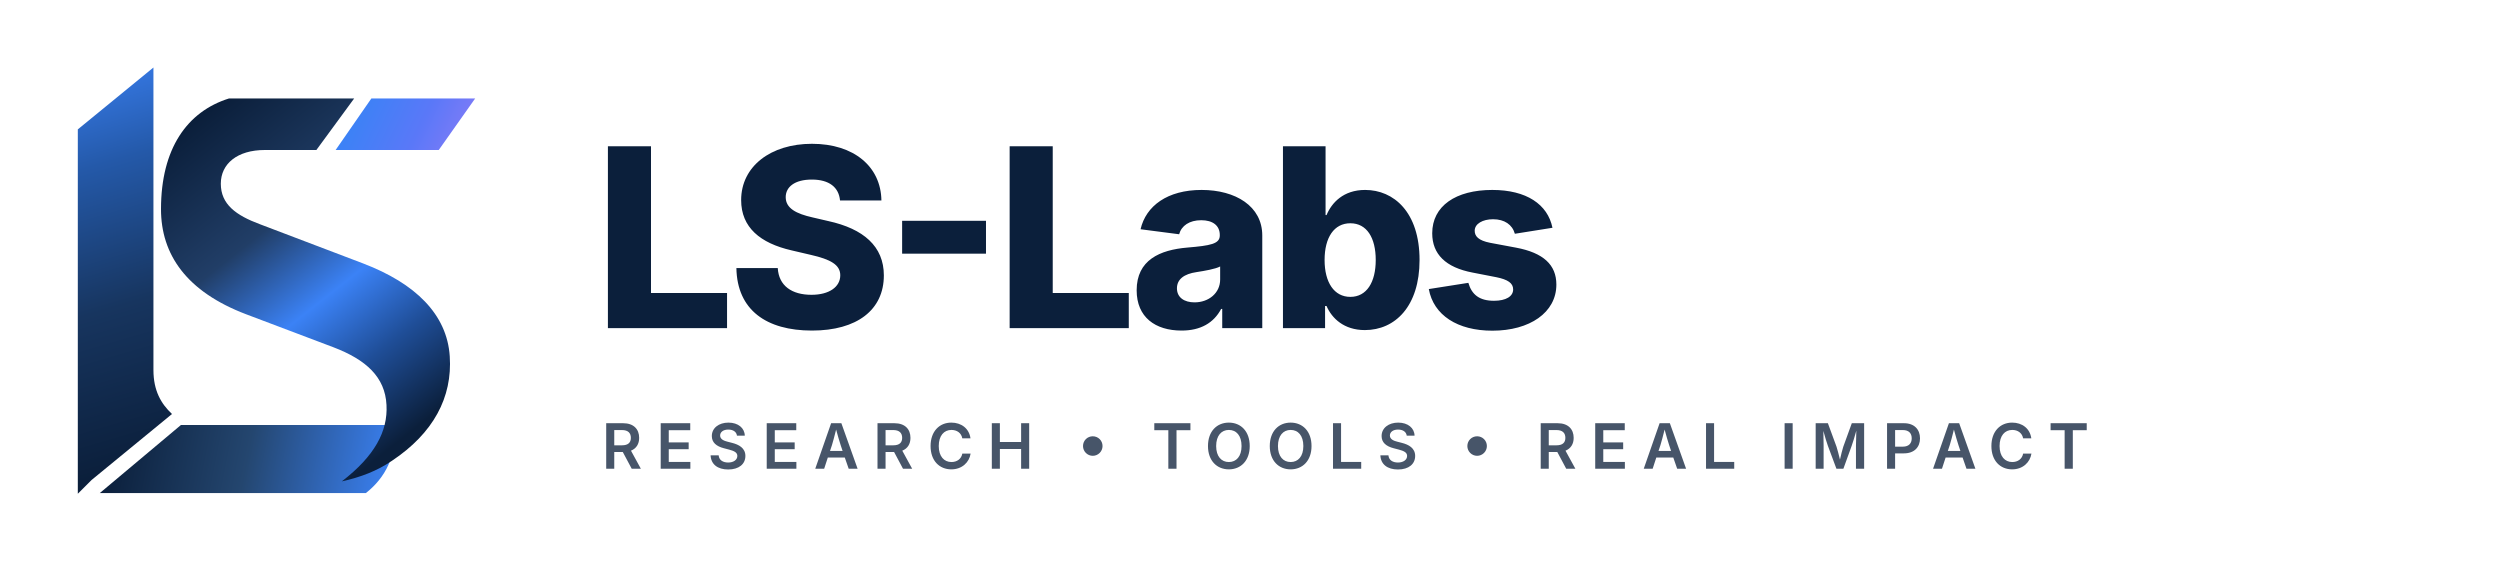
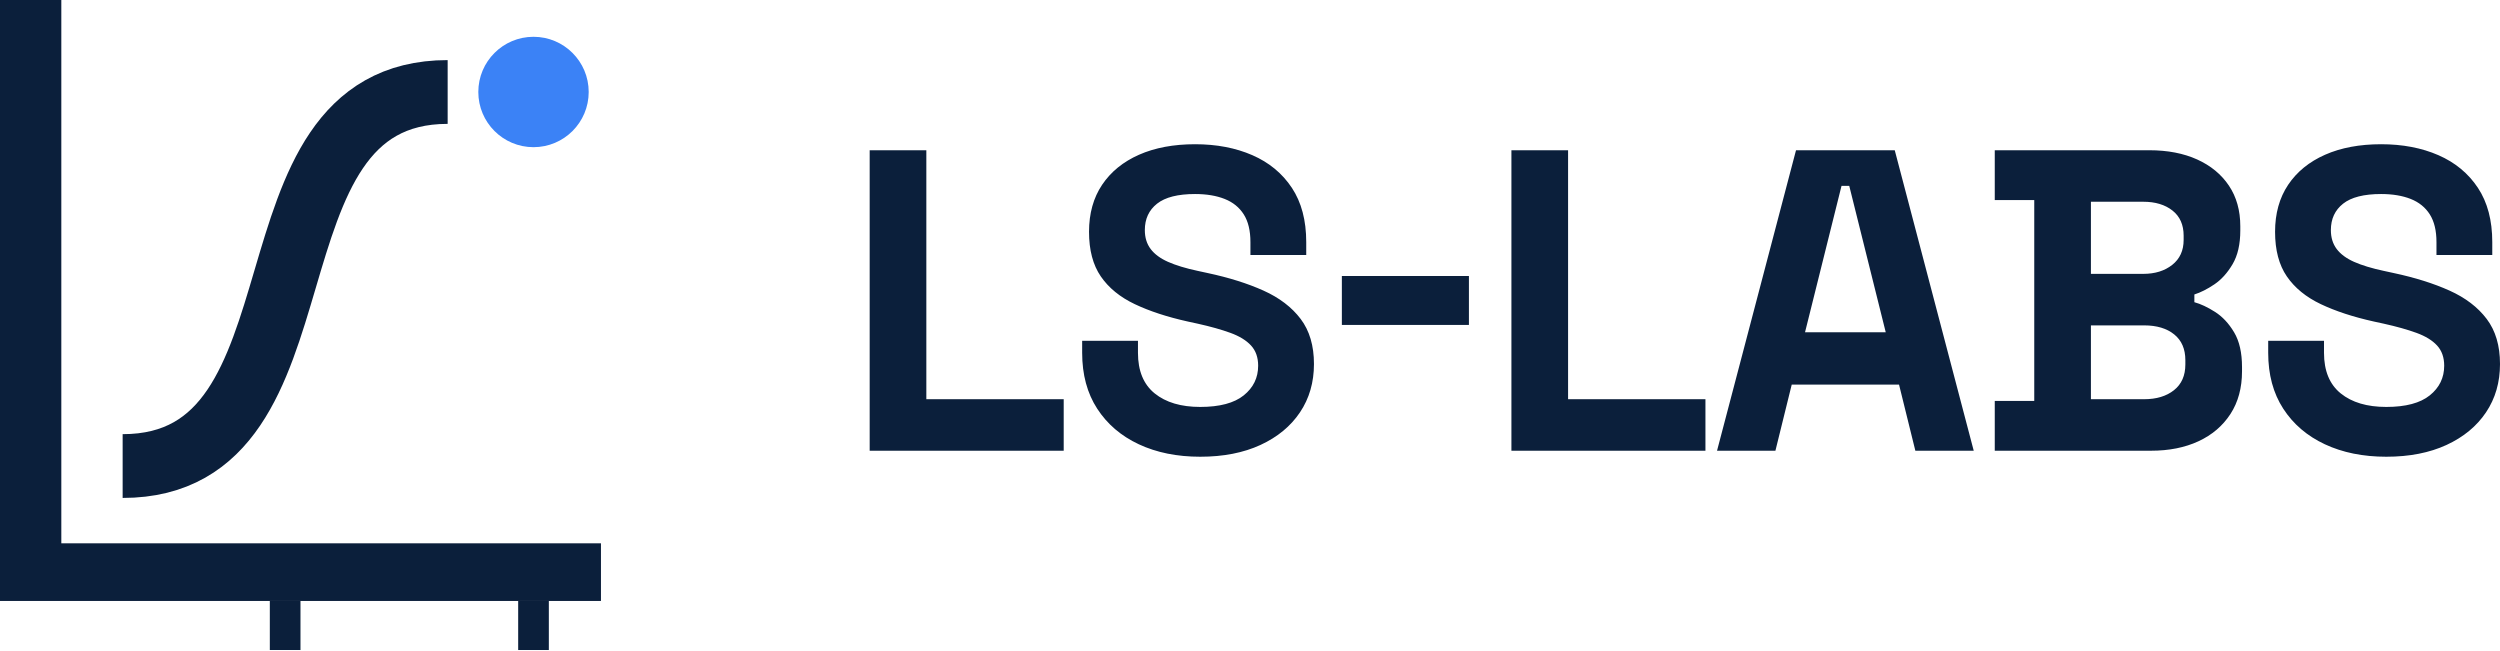
- <svg xmlns="http://www.w3.org/2000/svg" viewBox="0 0 320 72" fill="none" width="100%" height="100%">
-   <defs>
-     <linearGradient id="ls2d-gradL" x1="250" y1="180" x2="420" y2="760" gradientUnits="userSpaceOnUse">
-       <stop offset="0" stop-color="#3B82F6" />
-       <stop offset="0.28" stop-color="#2459A9" />
-       <stop offset="0.62" stop-color="#17355F" />
-       <stop offset="1" stop-color="#0B1F3B" />
-     </linearGradient>
-     <linearGradient id="ls2d-gradBottom" x1="290" y1="710" x2="700" y2="790" gradientUnits="userSpaceOnUse">
-       <stop offset="0" stop-color="#0B1F3B" />
-       <stop offset="0.48" stop-color="#24466F" />
-       <stop offset="1" stop-color="#3B82F6" />
-     </linearGradient>
-     <linearGradient id="ls2d-gradS" x1="430" y1="270" x2="770" y2="700" gradientUnits="userSpaceOnUse">
-       <stop offset="0" stop-color="#0B1F3B" />
-       <stop offset="0.34" stop-color="#213E67" />
-       <stop offset="0.58" stop-color="#3B82F6" />
-       <stop offset="0.78" stop-color="#1F4E98" />
-       <stop offset="1" stop-color="#0B1F3B" />
-     </linearGradient>
-     <linearGradient id="ls2d-gradAccent" x1="650" y1="250" x2="815" y2="330" gradientUnits="userSpaceOnUse">
-       <stop offset="0" stop-color="#3B82F6" />
-       <stop offset="0.52" stop-color="#5A78F8" />
-       <stop offset="1" stop-color="#8B7CF6" />
-     </linearGradient>
-   </defs>
-   <g transform="translate(6, 6) scale(0.088)">
-     <g transform="translate(-190, -180)">
-       <path d="M235 300 L345 210 L345 650 C345 680 356 699 372 714 L255 810 L235 830 Z" fill="url(#ls2d-gradL)" />
-       <path d="M267 829 L385 730 H695 C700 774 682 807 654 829 H267 Z" fill="url(#ls2d-gradBottom)" />
-       <path d="M455 255 H637 L582 330 H507 C467 330 443 350 443 379 C443 409 465 425 500 438 L650 495 C726 524 772 569 776 630 C780 690 752 742 692 782 C670 797 646 806 619 812 C667 775 686 739 684 701 C682 660 654 635 607 617 L480 569 C393 536 356 482 356 416 C356 328 394 274 455 255 Z" fill="url(#ls2d-gradS)" />
-       <path d="M662 255 H813 L760 330 H610 Z" fill="url(#ls2d-gradAccent)" />
-     </g>
+ <svg xmlns="http://www.w3.org/2000/svg" viewBox="0 0 203.84 53" role="img" aria-label="LS-Labs">
+   <g transform="translate(-9.5 -5.5)">
+     <path d="M9.5 5.5H14.5V49.8H58.5V54.5H9.5Z" fill="#0B1F3B" />
+     <rect x="31.5" y="54.5" width="2.5" height="4" fill="#0B1F3B" />
+     <rect x="51.75" y="54.5" width="2.5" height="4" fill="#0B1F3B" />
+     <path d="M19.5 43.5C37 43.5 28.5 13 46 13" fill="none" stroke="#0B1F3B" stroke-width="5.2" />
+     <circle cx="53" cy="13" r="4.5" fill="#3B82F6" />
+     <path d="M80.41 42.25V17.75H85.03V38.05H96.23V42.25Z M107.36 42.74Q104.525 42.74 102.355 41.725Q100.185 40.71 98.96 38.82Q97.735 36.93 97.735 34.27V33.29H102.285V34.27Q102.285 36.475 103.65 37.578Q105.015 38.68 107.36 38.68Q109.74 38.68 110.912 37.735Q112.085 36.79 112.085 35.32Q112.085 34.305 111.507 33.675Q110.93 33.045 109.827 32.642Q108.725 32.24 107.15 31.89L106.345 31.715Q103.825 31.155 102.022 30.297Q100.22 29.44 99.257 28.04Q98.295 26.64 98.295 24.4Q98.295 22.16 99.362 20.567Q100.43 18.975 102.372 18.117Q104.315 17.26 106.94 17.26Q109.565 17.26 111.612 18.152Q113.66 19.045 114.832 20.812Q116.005 22.58 116.005 25.24V26.29H111.455V25.24Q111.455 23.84 110.912 22.982Q110.37 22.125 109.355 21.722Q108.34 21.32 106.94 21.32Q104.84 21.32 103.842 22.107Q102.845 22.895 102.845 24.26Q102.845 25.17 103.317 25.8Q103.79 26.43 104.735 26.85Q105.68 27.27 107.15 27.585L107.955 27.76Q110.58 28.32 112.522 29.195Q114.465 30.07 115.55 31.505Q116.635 32.94 116.635 35.18Q116.635 37.42 115.497 39.117Q114.36 40.815 112.277 41.778Q110.195 42.74 107.36 42.74Z M118.91 31.995V28.005H129.27V31.995Z M132.735 42.25V17.75H137.355V38.05H148.555V42.25Z M149.5 42.25 155.94 17.75H163.99L170.43 42.25H165.67L164.34 36.86H155.59L154.26 42.25ZM156.675 32.59H163.255L160.28 20.655H159.65Z M172.145 42.25V38.19H175.365V21.81H172.145V17.75H184.745Q186.985 17.75 188.647 18.502Q190.31 19.255 191.237 20.637Q192.165 22.02 192.165 23.945V24.295Q192.165 25.975 191.535 27.042Q190.905 28.11 190.047 28.688Q189.19 29.265 188.42 29.51V30.14Q189.19 30.35 190.1 30.928Q191.01 31.505 191.657 32.59Q192.305 33.675 192.305 35.425V35.775Q192.305 37.805 191.36 39.258Q190.415 40.71 188.752 41.48Q187.09 42.25 184.885 42.25ZM179.985 38.05H184.325Q185.83 38.05 186.757 37.315Q187.685 36.58 187.685 35.215V34.865Q187.685 33.5 186.775 32.765Q185.865 32.03 184.325 32.03H179.985ZM179.985 27.83H184.255Q185.69 27.83 186.617 27.095Q187.545 26.36 187.545 25.065V24.715Q187.545 23.385 186.635 22.667Q185.725 21.95 184.255 21.95H179.985Z M204.065 42.74Q201.23 42.74 199.06 41.725Q196.89 40.71 195.665 38.82Q194.44 36.93 194.44 34.27V33.29H198.99V34.27Q198.99 36.475 200.355 37.578Q201.72 38.68 204.065 38.68Q206.445 38.68 207.617 37.735Q208.79 36.79 208.79 35.32Q208.79 34.305 208.212 33.675Q207.635 33.045 206.532 32.642Q205.43 32.24 203.855 31.89L203.05 31.715Q200.53 31.155 198.727 30.297Q196.925 29.44 195.962 28.04Q195 26.64 195 24.4Q195 22.16 196.067 20.567Q197.135 18.975 199.077 18.117Q201.02 17.26 203.645 17.26Q206.27 17.26 208.317 18.152Q210.365 19.045 211.537 20.812Q212.71 22.58 212.71 25.24V26.29H208.16V25.24Q208.16 23.84 207.617 22.982Q207.075 22.125 206.06 21.722Q205.045 21.32 203.645 21.32Q201.545 21.32 200.547 22.107Q199.55 22.895 199.55 24.26Q199.55 25.17 200.022 25.8Q200.495 26.43 201.44 26.85Q202.385 27.27 203.855 27.585L204.66 27.76Q207.285 28.32 209.227 29.195Q211.17 30.07 212.255 31.505Q213.34 32.94 213.34 35.18Q213.34 37.42 212.202 39.117Q211.065 40.815 208.982 41.778Q206.9 42.74 204.065 42.74Z" fill="#0B1F3B" />
  </g>
-   <text x="76" y="42" font-family="'Inter', -apple-system, BlinkMacSystemFont, 'Segoe UI', Roboto, sans-serif" font-size="32" font-weight="800" letter-spacing="-0.03em" fill="#0B1F3B">LS-Labs</text>
-   <text x="77" y="60" font-family="'Inter', -apple-system, BlinkMacSystemFont, 'Segoe UI', Roboto, sans-serif" font-size="8" font-weight="600" letter-spacing="0.22em" fill="#475569">RESEARCH  •  TOOLS  •  REAL IMPACT</text>
</svg>
